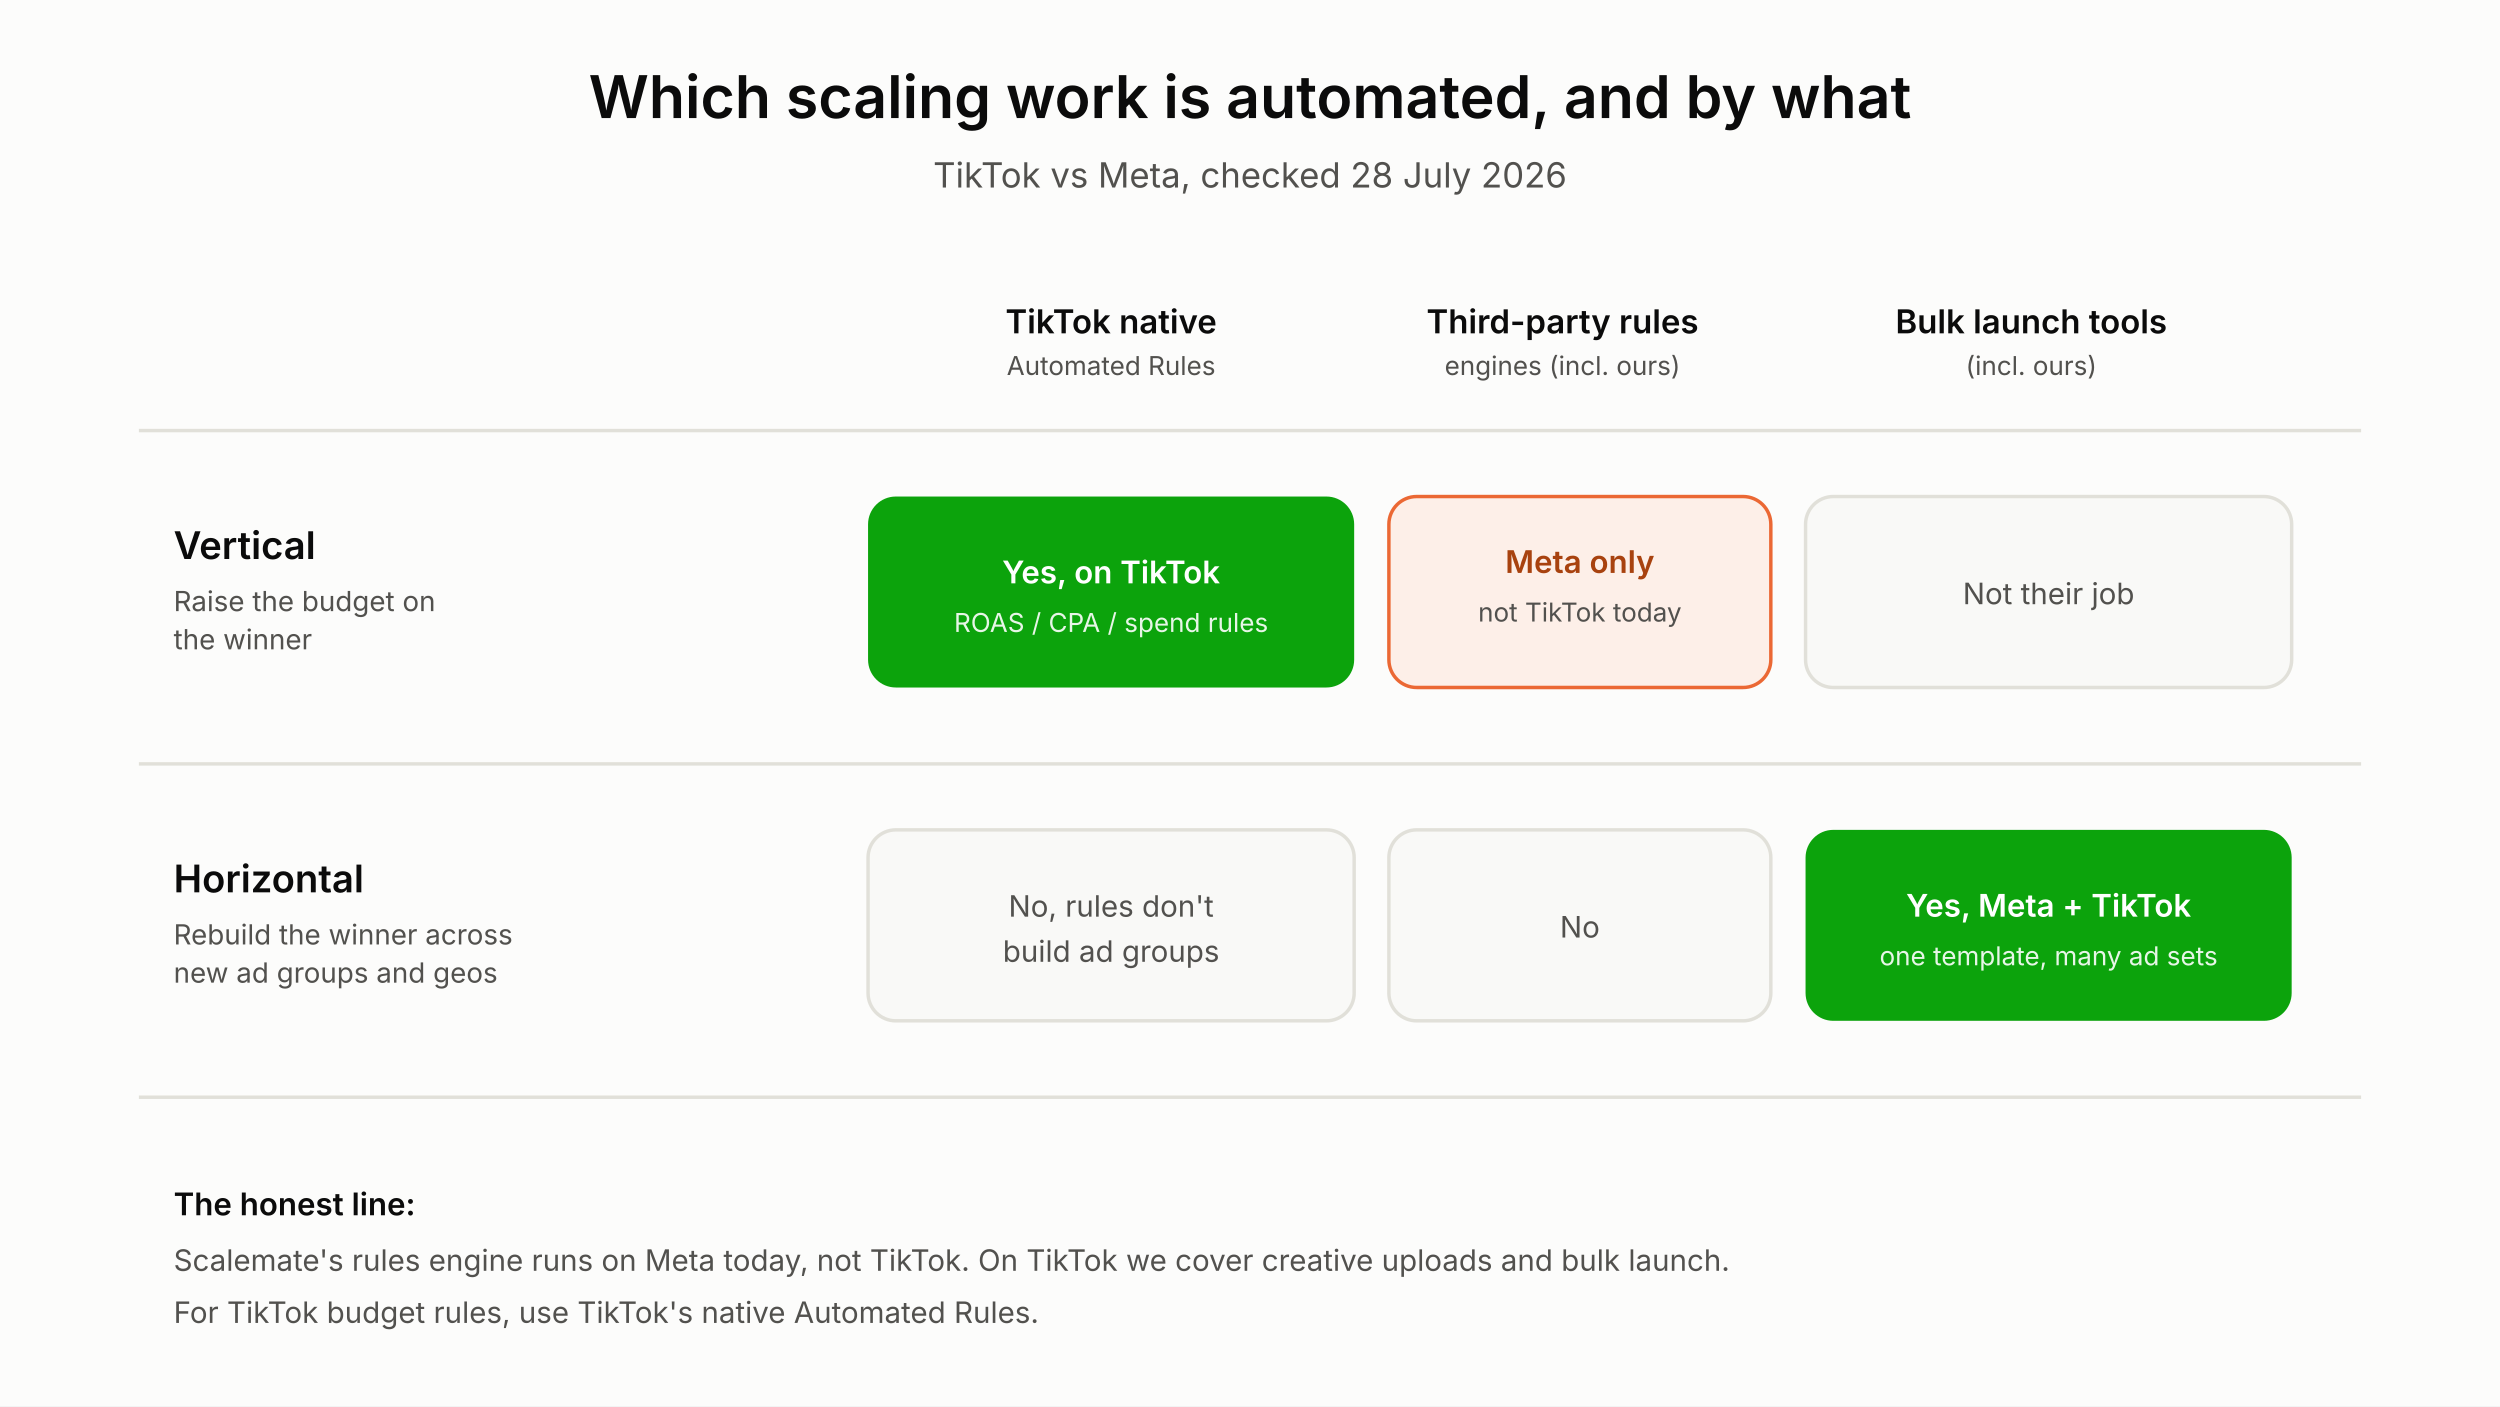
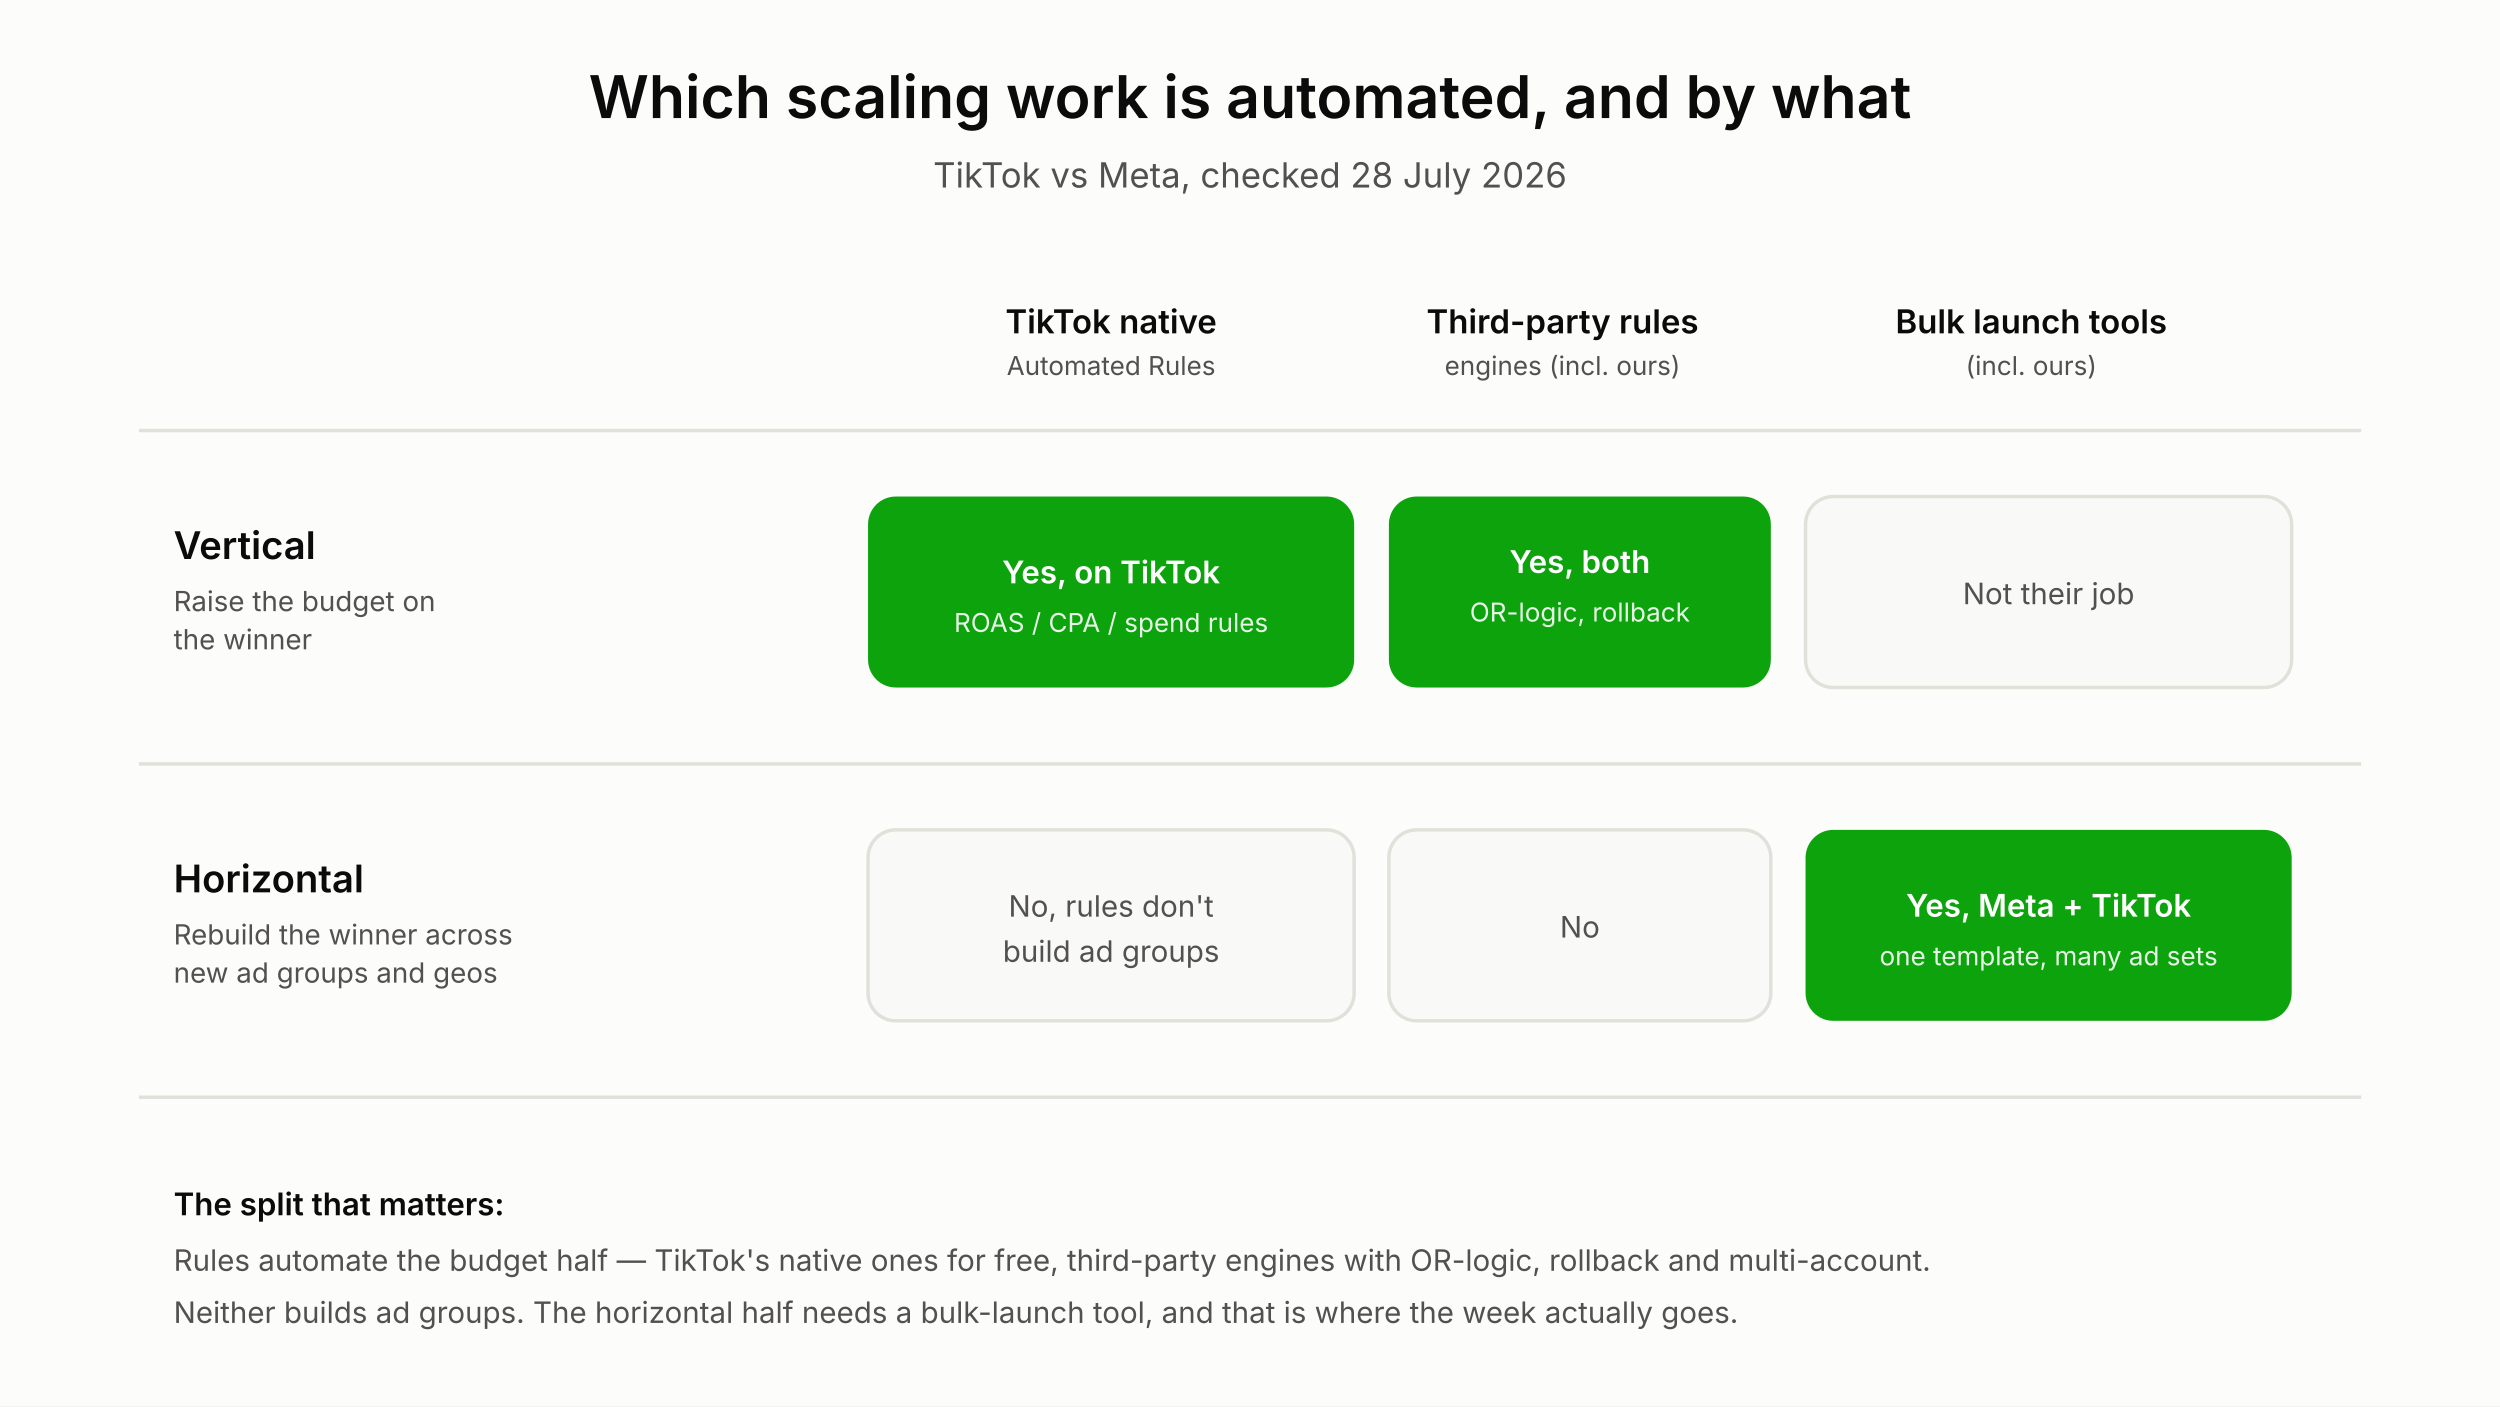
<svg xmlns="http://www.w3.org/2000/svg" width="1440" height="810" viewBox="0 0 1440 810" font-family="system-ui, -apple-system, 'Segoe UI', sans-serif">
  <rect width="1440" height="810" fill="#fcfcfb" />
  <text x="720" y="68" text-anchor="middle" font-size="34" font-weight="600" fill="#0b0b0b">Which scaling work is automated, and by what</text>
  <text x="720" y="108" text-anchor="middle" font-size="20" fill="#52514e">TikTok vs Meta, checked 28 July 2026</text>
  <text x="640" y="192" text-anchor="middle" font-size="19" font-weight="600" fill="#0b0b0b">TikTok native</text>
  <text x="640" y="216" text-anchor="middle" font-size="15" fill="#52514e">Automated Rules</text>
  <text x="900" y="192" text-anchor="middle" font-size="19" font-weight="600" fill="#0b0b0b">Third-party rules</text>
  <text x="900" y="216" text-anchor="middle" font-size="15" fill="#52514e">engines (incl. ours)</text>
  <text x="1170" y="192" text-anchor="middle" font-size="19" font-weight="600" fill="#0b0b0b">Bulk launch tools</text>
  <text x="1170" y="216" text-anchor="middle" font-size="15" fill="#52514e">(incl. ours)</text>
  <line x1="80" y1="248" x2="1360" y2="248" stroke="#e1e0d9" stroke-width="2" />
  <text x="100" y="322" font-size="22" font-weight="600" fill="#0b0b0b">Vertical</text>
  <text x="100" y="352" font-size="16" fill="#52514e">Raise the budget on</text>
  <text x="100" y="374" font-size="16" fill="#52514e">the winner</text>
  <rect x="500" y="286" width="280" height="110" rx="16" fill="#0ca30c" />
  <text x="640" y="336" text-anchor="middle" font-size="18" font-weight="600" fill="#ffffff">Yes, on TikTok</text>
  <text x="640" y="364" text-anchor="middle" font-size="15" fill="#ffffff" opacity="0.9">ROAS / CPA / spend rules</text>
-   <rect x="800" y="286" width="220" height="110" rx="16" fill="#fdefe8" stroke="#eb6834" stroke-width="2" />
-   <text x="910" y="330" text-anchor="middle" font-size="18" font-weight="600" fill="#a8420f">Meta only</text>
-   <text x="910" y="358" text-anchor="middle" font-size="15" fill="#52514e">not TikTok today</text>
+   <rect x="800" y="286" width="220" height="110" rx="16" fill="#0ca30c" />
+   <text x="910" y="330" text-anchor="middle" font-size="18" font-weight="600" fill="#ffffff">Yes, both</text>
+   <text x="910" y="358" text-anchor="middle" font-size="15" fill="#ffffff" opacity="0.9">OR-logic, rollback</text>
  <rect x="1040" y="286" width="280" height="110" rx="16" fill="#f9f9f7" stroke="#e1e0d9" stroke-width="2" />
  <text x="1180" y="348" text-anchor="middle" font-size="17" fill="#52514e">Not their job</text>
  <line x1="80" y1="440" x2="1360" y2="440" stroke="#e1e0d9" stroke-width="2" />
  <text x="100" y="514" font-size="22" font-weight="600" fill="#0b0b0b">Horizontal</text>
  <text x="100" y="544" font-size="16" fill="#52514e">Rebuild the winner across</text>
  <text x="100" y="566" font-size="16" fill="#52514e">new ad groups and geos</text>
  <rect x="500" y="478" width="280" height="110" rx="16" fill="#f9f9f7" stroke="#e1e0d9" stroke-width="2" />
  <text x="640" y="528" text-anchor="middle" font-size="17" fill="#52514e">No, rules don't</text>
  <text x="640" y="554" text-anchor="middle" font-size="17" fill="#52514e">build ad groups</text>
  <rect x="800" y="478" width="220" height="110" rx="16" fill="#f9f9f7" stroke="#e1e0d9" stroke-width="2" />
  <text x="910" y="540" text-anchor="middle" font-size="17" fill="#52514e">No</text>
  <rect x="1040" y="478" width="280" height="110" rx="16" fill="#0ca30c" />
  <text x="1180" y="528" text-anchor="middle" font-size="18" font-weight="600" fill="#ffffff">Yes, Meta + TikTok</text>
  <text x="1180" y="556" text-anchor="middle" font-size="15" fill="#ffffff" opacity="0.9">one template, many ad sets</text>
  <line x1="80" y1="632" x2="1360" y2="632" stroke="#e1e0d9" stroke-width="2" />
-   <text x="100" y="700" font-size="18" font-weight="600" fill="#0b0b0b">The honest line:</text>
-   <text x="100" y="732" font-size="17" fill="#52514e">Scalemate's rules engine runs on Meta today, not TikTok. On TikTok we cover creative uploads and bulk launch.</text>
-   <text x="100" y="762" font-size="17" fill="#52514e">For TikTok budget rules, use TikTok's native Automated Rules.</text>
+   <text x="100" y="700" font-size="18" font-weight="600" fill="#0b0b0b">The split that matters:</text>
+   <text x="100" y="732" font-size="17" fill="#52514e">Rules automate the budget half — TikTok's native ones for free, third-party engines with OR-logic, rollback and multi-account.</text>
+   <text x="100" y="762" font-size="17" fill="#52514e">Neither builds ad groups. The horizontal half needs a bulk-launch tool, and that is where the week actually goes.</text>
</svg>
